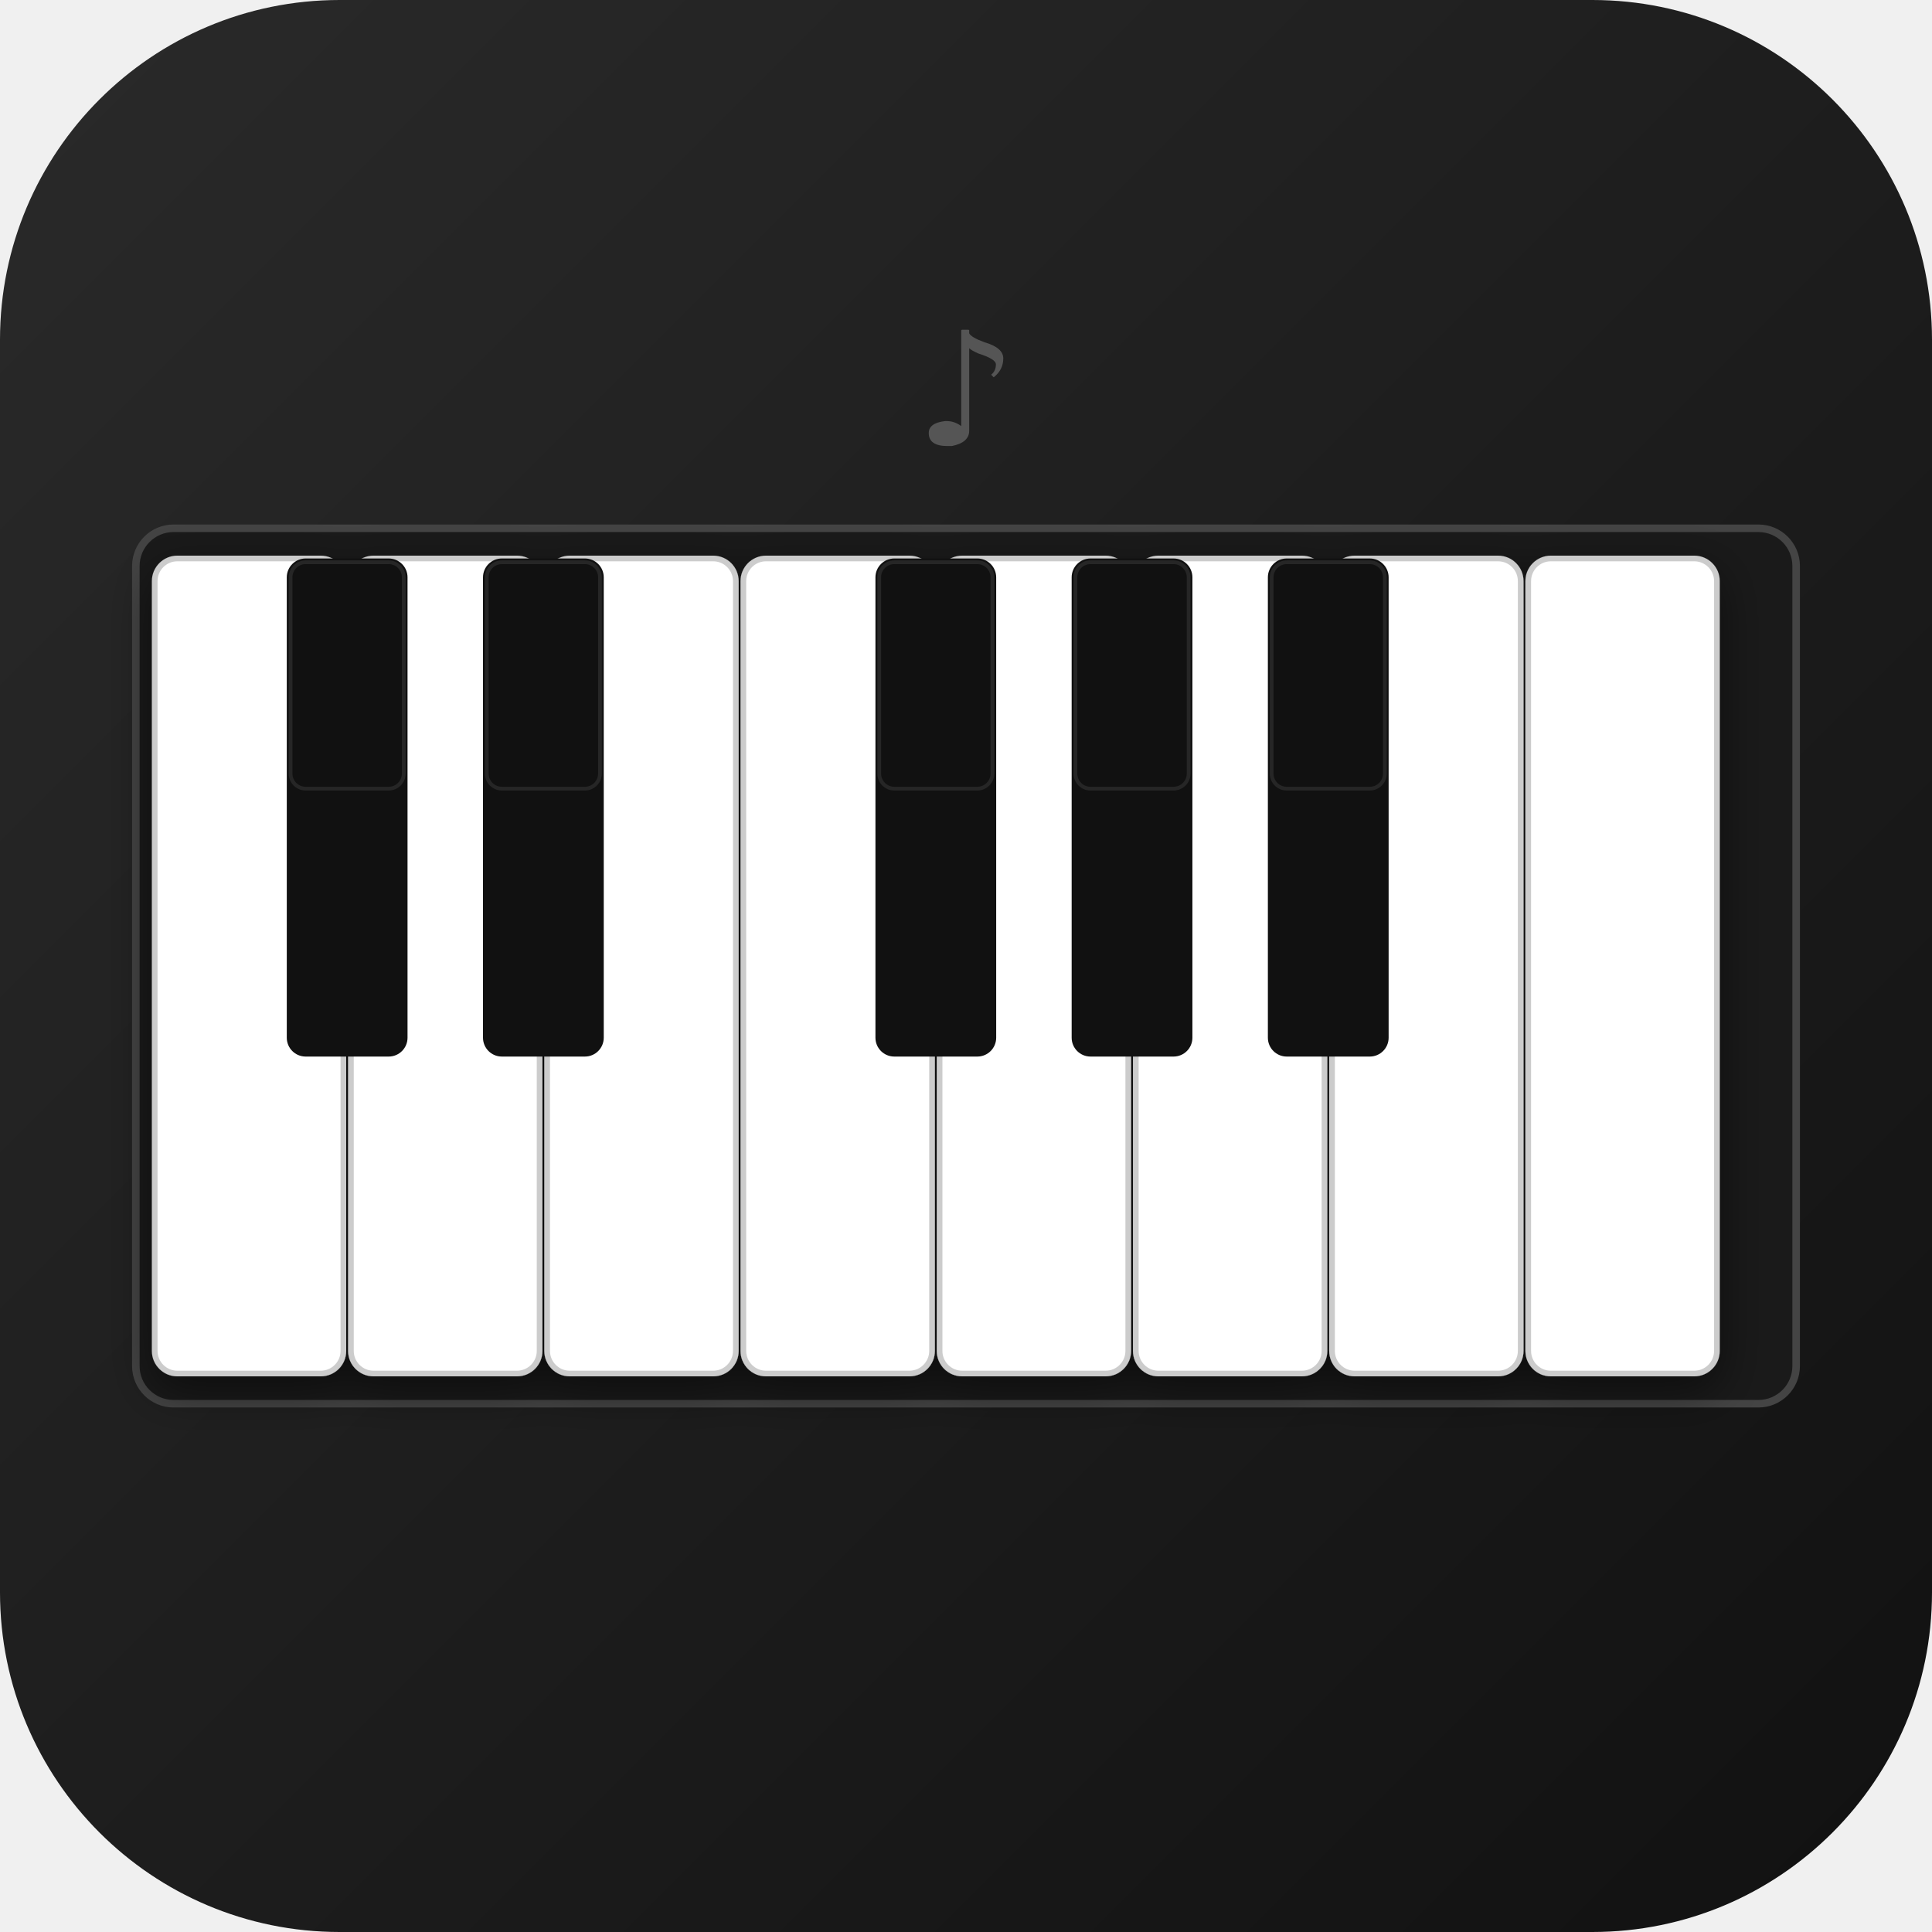
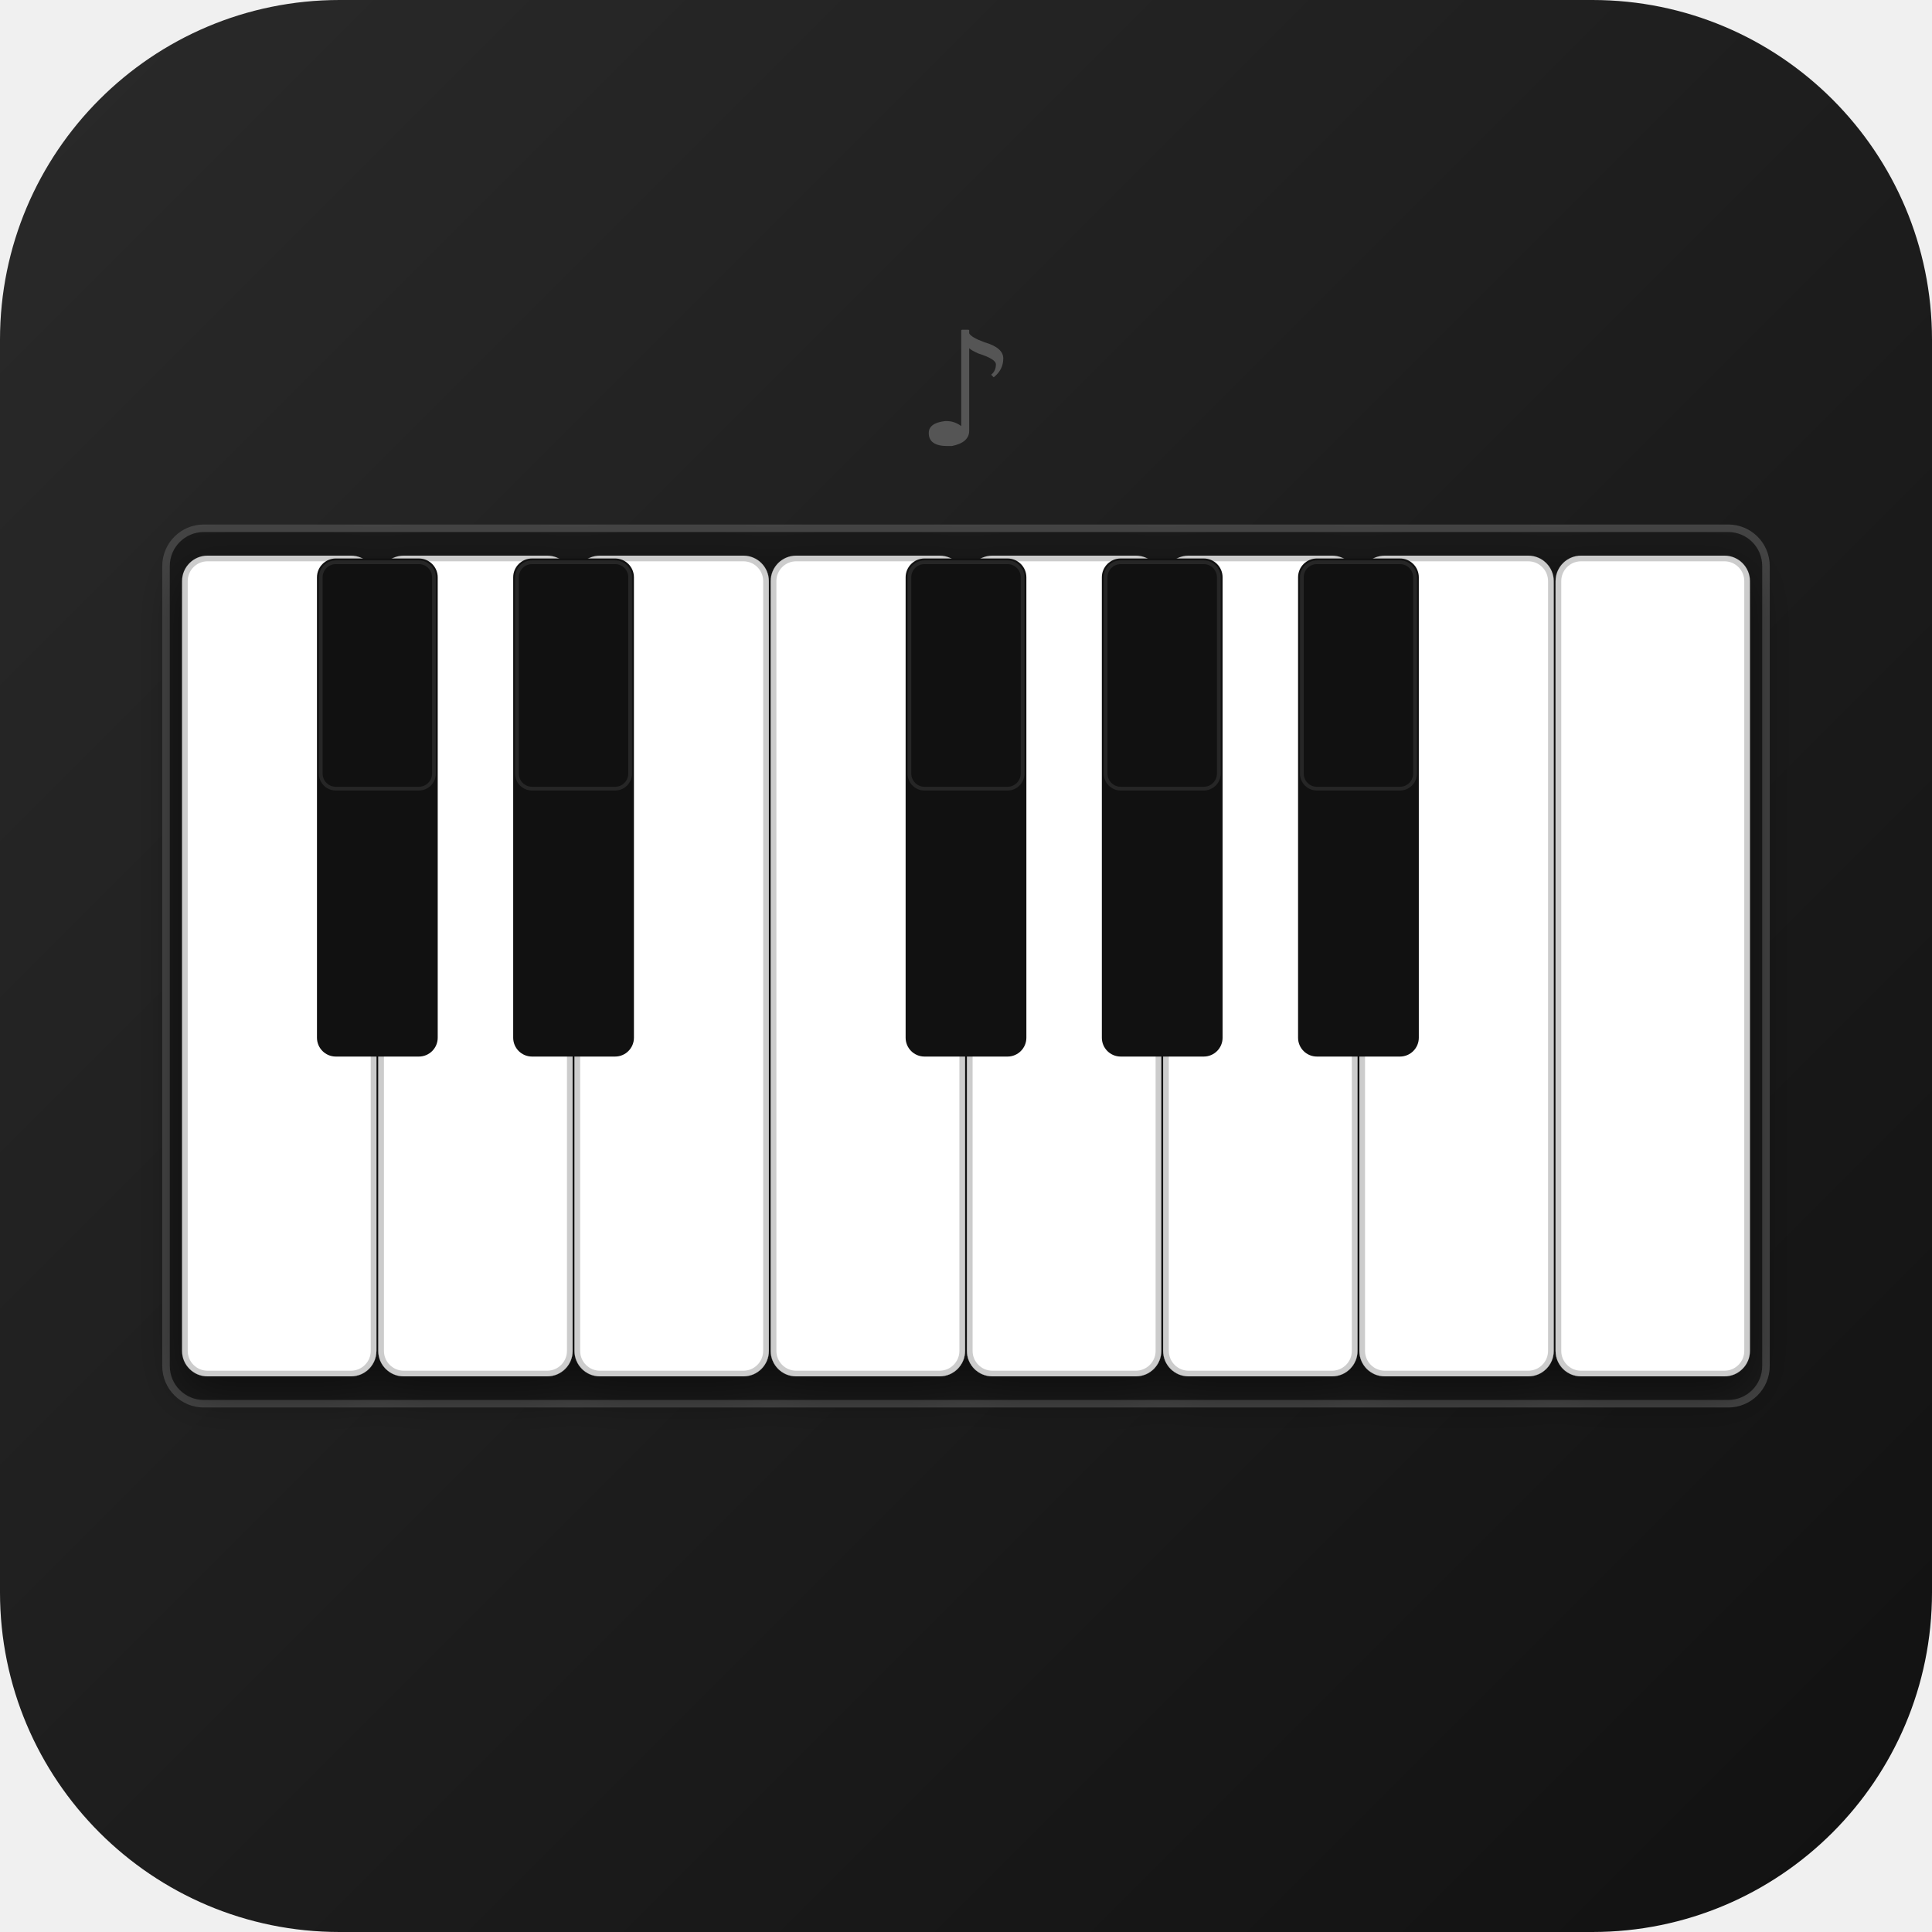
<svg xmlns="http://www.w3.org/2000/svg" viewBox="0 0 512 512">
  <defs>
    <linearGradient id="bg" x1="0%" y1="0%" x2="100%" y2="100%">
      <stop offset="0%" stop-color="#2a2a2a" />
      <stop offset="100%" stop-color="#111111" />
    </linearGradient>
    <filter id="shadow" x="-10%" y="-10%" width="120%" height="130%">
      <feDropShadow dx="0" dy="4" stdDeviation="6" flood-color="#000" flood-opacity="0.5" />
    </filter>
  </defs>
  <rect width="512" height="512" rx="90" fill="url(#bg)" />
-   <rect x="36" y="140" width="440" height="232" rx="10" fill="#1a1a1a" stroke="#444" stroke-width="2" />
+   <rect x="44" y="140" width="424" height="232" rx="10" fill="#1a1a1a" stroke="#444" stroke-width="2" />
  <g filter="url(#shadow)">
-     <rect x="41" y="148" width="50" height="216" rx="6" fill="white" stroke="#ccc" stroke-width="1.5" />
-     <rect x="93" y="148" width="50" height="216" rx="6" fill="white" stroke="#ccc" stroke-width="1.5" />
-     <rect x="145" y="148" width="50" height="216" rx="6" fill="white" stroke="#ccc" stroke-width="1.5" />
-     <rect x="197" y="148" width="50" height="216" rx="6" fill="white" stroke="#ccc" stroke-width="1.5" />
-     <rect x="249" y="148" width="50" height="216" rx="6" fill="white" stroke="#ccc" stroke-width="1.5" />
-     <rect x="301" y="148" width="50" height="216" rx="6" fill="white" stroke="#ccc" stroke-width="1.5" />
-     <rect x="353" y="148" width="50" height="216" rx="6" fill="white" stroke="#ccc" stroke-width="1.5" />
-     <rect x="405" y="148" width="50" height="216" rx="6" fill="white" stroke="#ccc" stroke-width="1.5" />
+     <rect x="49" y="148" width="50" height="216" rx="6" fill="white" stroke="#ccc" stroke-width="1.5" />
+     <rect x="101" y="148" width="50" height="216" rx="6" fill="white" stroke="#ccc" stroke-width="1.5" />
+     <rect x="153" y="148" width="50" height="216" rx="6" fill="white" stroke="#ccc" stroke-width="1.5" />
+     <rect x="205" y="148" width="50" height="216" rx="6" fill="white" stroke="#ccc" stroke-width="1.5" />
+     <rect x="257" y="148" width="50" height="216" rx="6" fill="white" stroke="#ccc" stroke-width="1.5" />
+     <rect x="309" y="148" width="50" height="216" rx="6" fill="white" stroke="#ccc" stroke-width="1.5" />
+     <rect x="361" y="148" width="50" height="216" rx="6" fill="white" stroke="#ccc" stroke-width="1.5" />
+     <rect x="413" y="148" width="50" height="216" rx="6" fill="white" stroke="#ccc" stroke-width="1.5" />
  </g>
  <g fill="#111">
-     <rect x="76" y="148" width="32" height="132" rx="5" />
-     <rect x="128" y="148" width="32" height="132" rx="5" />
-     <rect x="232" y="148" width="32" height="132" rx="5" />
-     <rect x="284" y="148" width="32" height="132" rx="5" />
-     <rect x="336" y="148" width="32" height="132" rx="5" />
+     <rect x="84" y="148" width="32" height="132" rx="5" />
+     <rect x="136" y="148" width="32" height="132" rx="5" />
+     <rect x="240" y="148" width="32" height="132" rx="5" />
+     <rect x="292" y="148" width="32" height="132" rx="5" />
+     <rect x="344" y="148" width="32" height="132" rx="5" />
  </g>
  <g fill="none" stroke="#333" stroke-width="1" opacity="0.6">
-     <rect x="77" y="149" width="30" height="60" rx="4" />
-     <rect x="129" y="149" width="30" height="60" rx="4" />
-     <rect x="233" y="149" width="30" height="60" rx="4" />
-     <rect x="285" y="149" width="30" height="60" rx="4" />
-     <rect x="337" y="149" width="30" height="60" rx="4" />
+     <rect x="85" y="149" width="30" height="60" rx="4" />
+     <rect x="137" y="149" width="30" height="60" rx="4" />
+     <rect x="241" y="149" width="30" height="60" rx="4" />
+     <rect x="293" y="149" width="30" height="60" rx="4" />
+     <rect x="345" y="149" width="30" height="60" rx="4" />
  </g>
  <text x="256" y="118" text-anchor="middle" font-family="serif" font-size="42" fill="#555">♪</text>
</svg>
